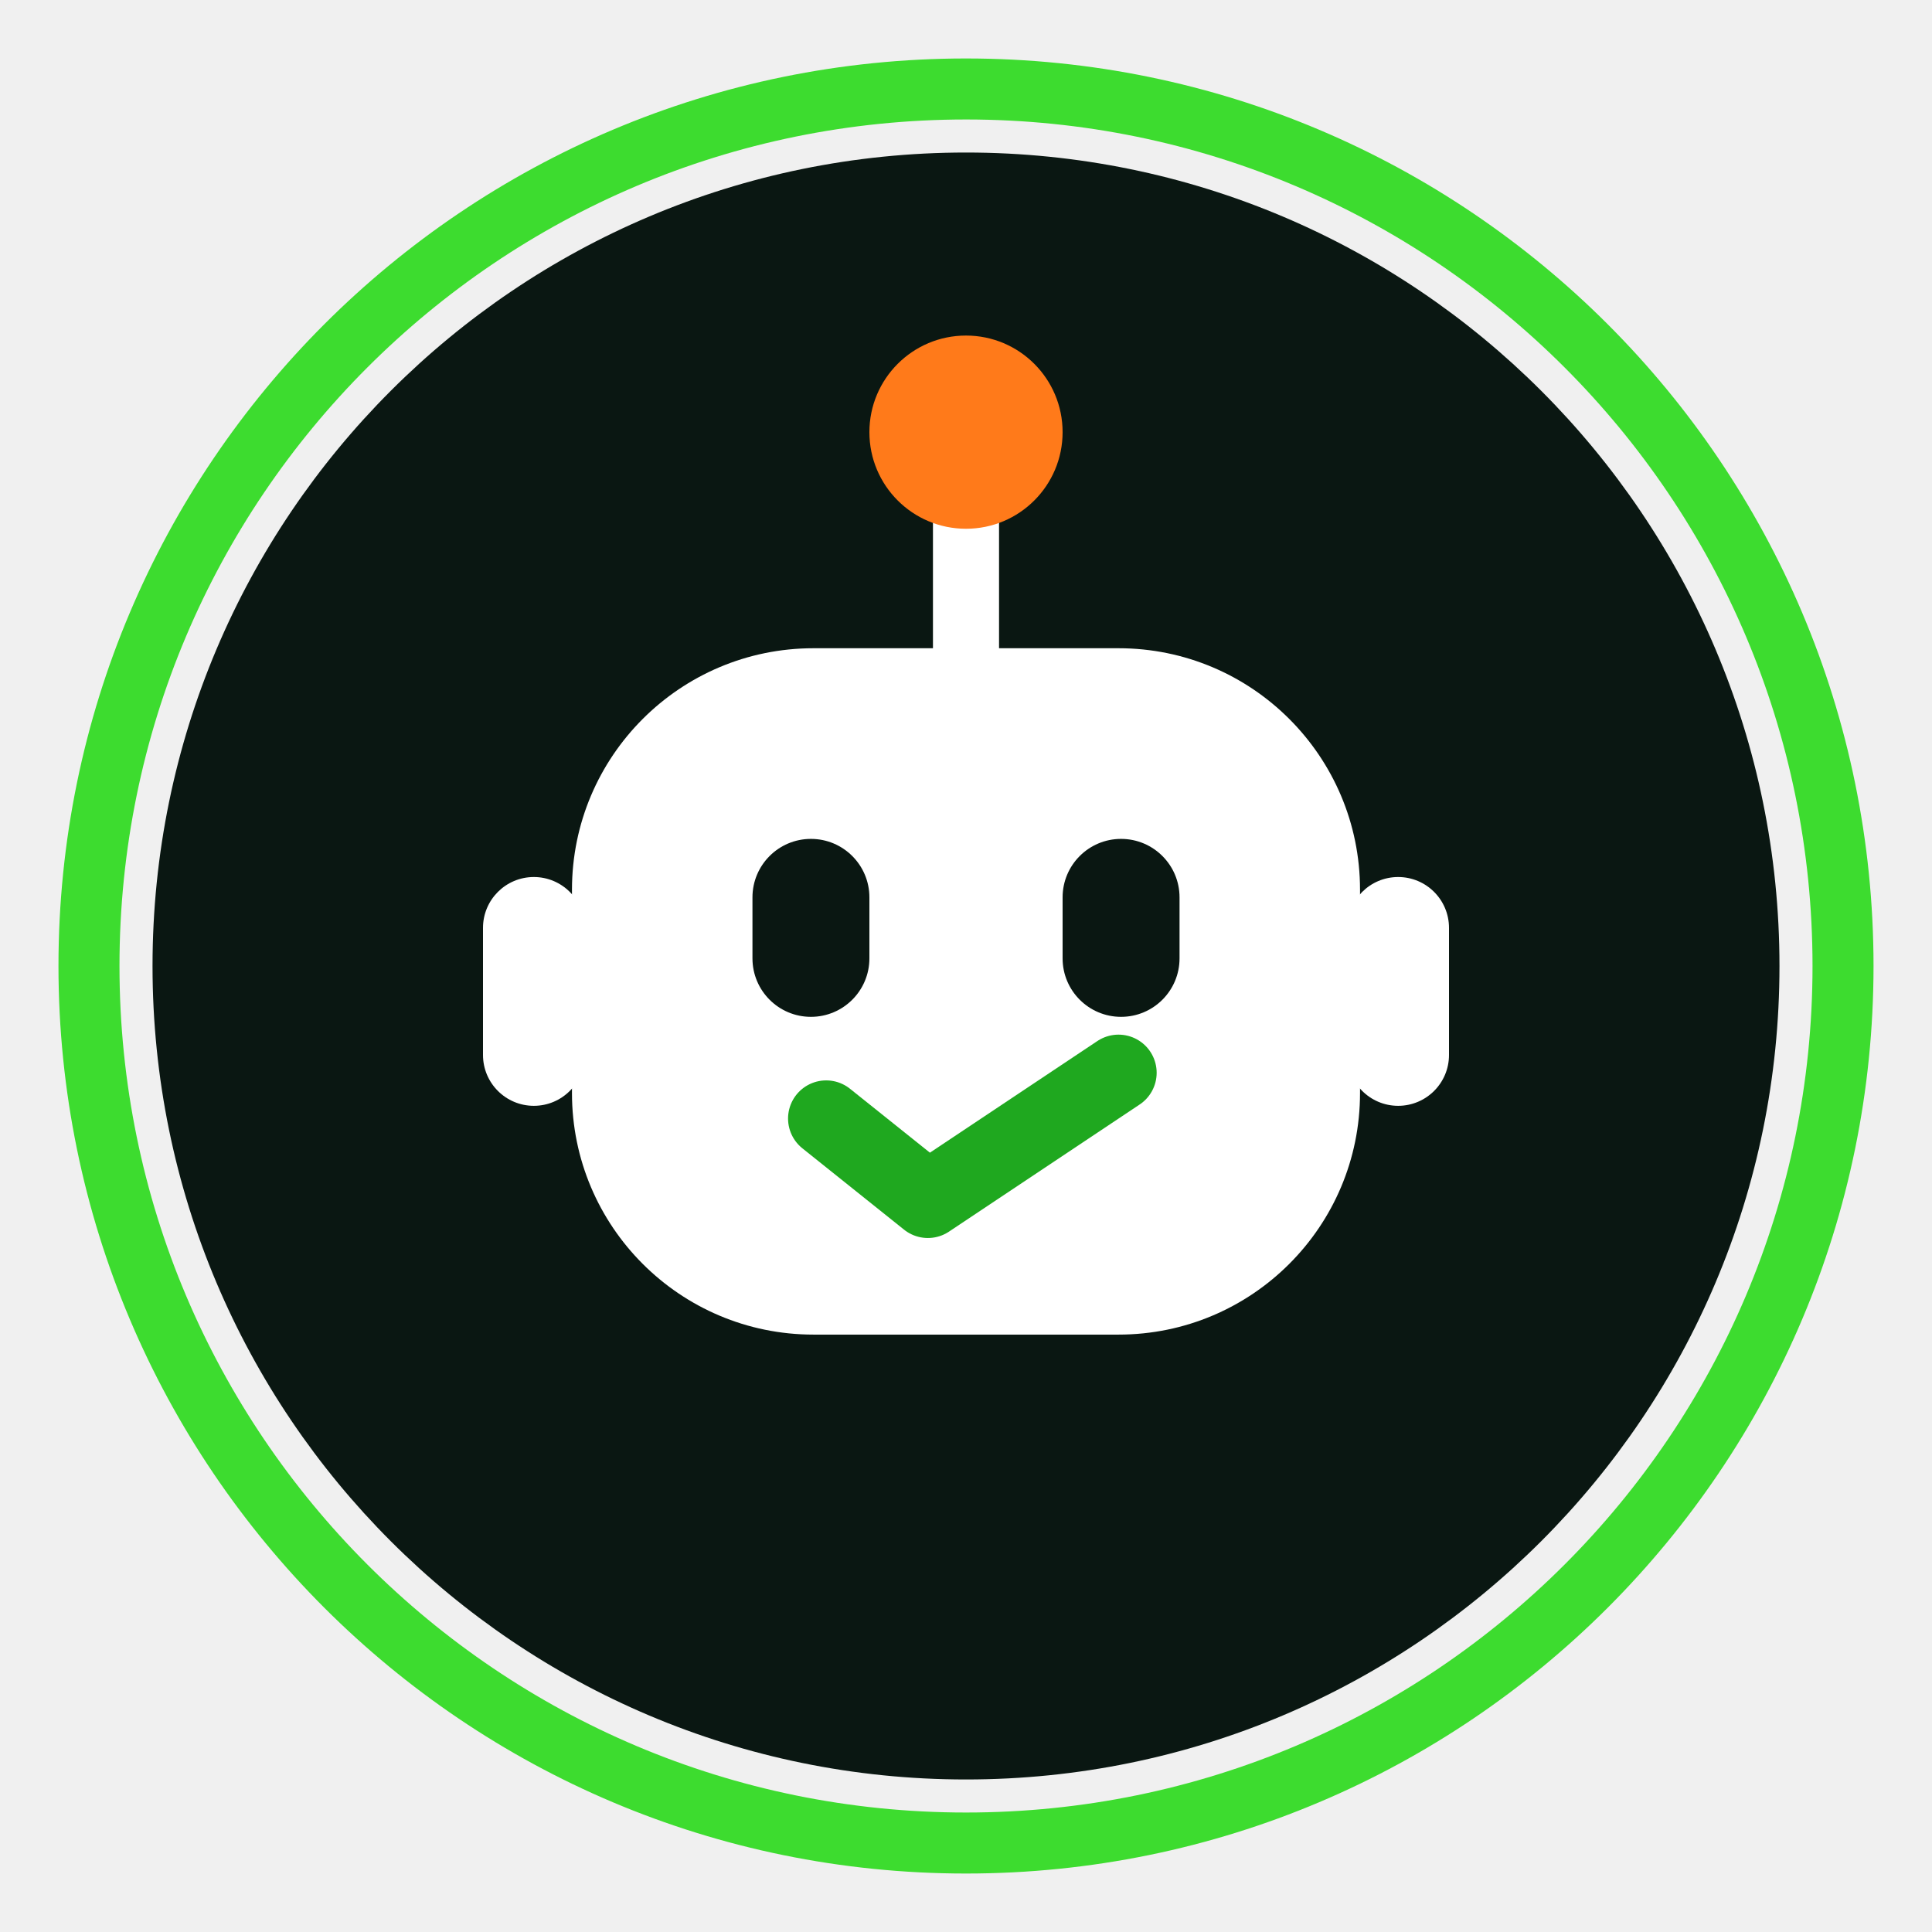
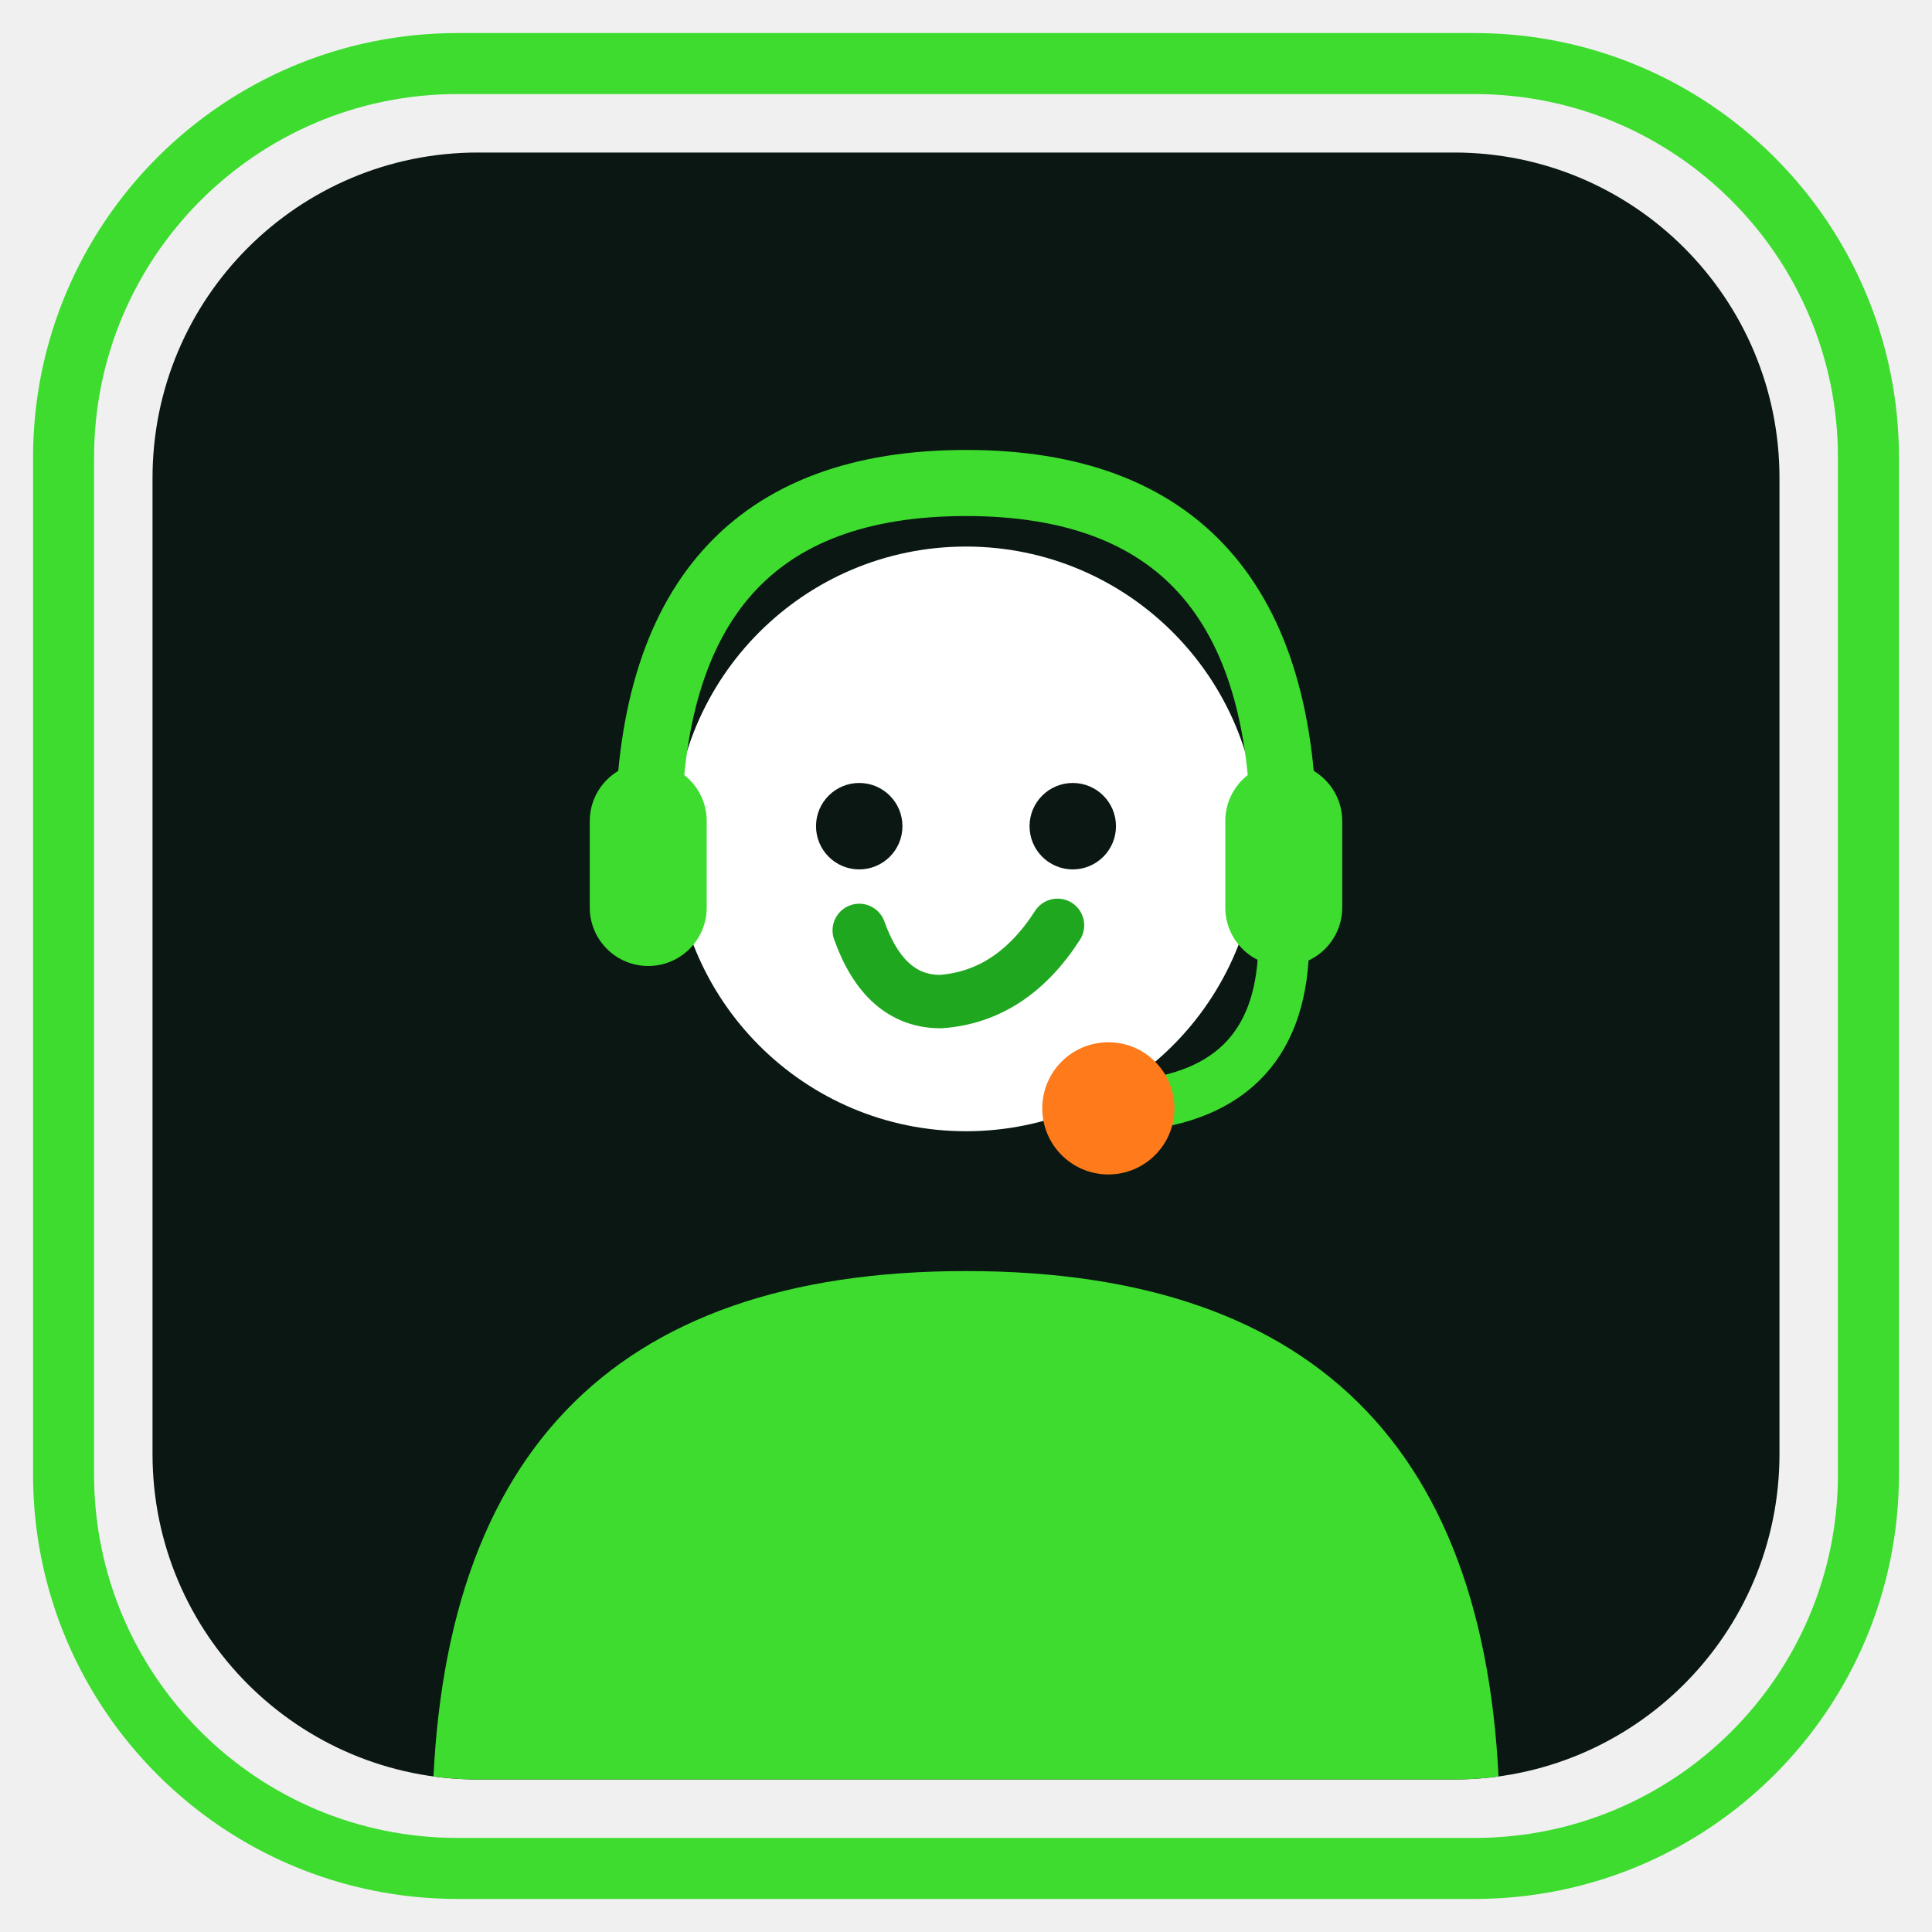
<svg xmlns="http://www.w3.org/2000/svg" viewBox="-6 -6 76 76" role="img" aria-label="Tika — TikAlgo AI assistant">
-   <circle cx="32" cy="32" r="34.5" fill="none" stroke="#3DDC2F" stroke-width="2.4" />
-   <circle cx="32" cy="32" r="32" fill="#0A1712" />
-   <path d="M32 19.5 V13" stroke="#FFFFFF" stroke-width="2.6" stroke-linecap="round" />
-   <circle cx="32" cy="11" r="3.8" fill="#FF7A1A" />
-   <rect x="13" y="28.5" width="4" height="9" rx="2" fill="#FFFFFF" />
-   <rect x="47" y="28.5" width="4" height="9" rx="2" fill="#FFFFFF" />
-   <rect x="16.5" y="19.5" width="31" height="27" rx="9.5" fill="#FFFFFF" />
-   <rect x="23.6" y="27" width="4.6" height="7" rx="2.3" fill="#0A1712" />
-   <rect x="35.8" y="27" width="4.6" height="7" rx="2.3" fill="#0A1712" />
-   <path d="M26.5 38 L30.5 41.2 L38 36.2" fill="none" stroke="#1FA81F" stroke-width="3" stroke-linecap="round" stroke-linejoin="round" />
+   <rect x="-3.5" y="-3.5" width="71" height="71" rx="15.5" fill="none" stroke="#3DDC2F" stroke-width="2.4" />
+   <clipPath id="fr">
+     <rect width="64" height="64" rx="12.8" />
+   </clipPath>
+   <rect width="64" height="64" rx="12.8" fill="#0A1712" />
+   <g clip-path="url(#fr)">
+     <path d="M11 66 Q11 44 32 44 Q53 44 53 66 Z" fill="#3DDC2F" />
+     <circle cx="32" cy="27" r="11.5" fill="#FFFFFF" />
+     <path d="M19.5 27 Q19.5 13 32 13 Q44.5 13 44.5 27" fill="none" stroke="#3DDC2F" stroke-width="2.6" stroke-linecap="round" />
+     <rect x="17.2" y="24" width="4.6" height="8" rx="2.3" fill="#3DDC2F" />
+     <rect x="42.2" y="24" width="4.6" height="8" rx="2.3" fill="#3DDC2F" />
+     <path d="M44.5 31 Q44.5 37 38.5 37.5" fill="none" stroke="#3DDC2F" stroke-width="2" stroke-linecap="round" />
+     <circle cx="27.8" cy="26.5" r="1.7" fill="#0A1712" />
+     <circle cx="36.2" cy="26.5" r="1.7" fill="#0A1712" />
+     <path d="M27.8 30.6 Q28.8 33.4 31 33.4 Q33.8 33.2 35.6 30.4" fill="none" stroke="#1FA81F" stroke-width="2.1" stroke-linecap="round" />
+     <circle cx="37.6" cy="37.6" r="2.6" fill="#FF7A1A" />
+   </g>
</svg>
